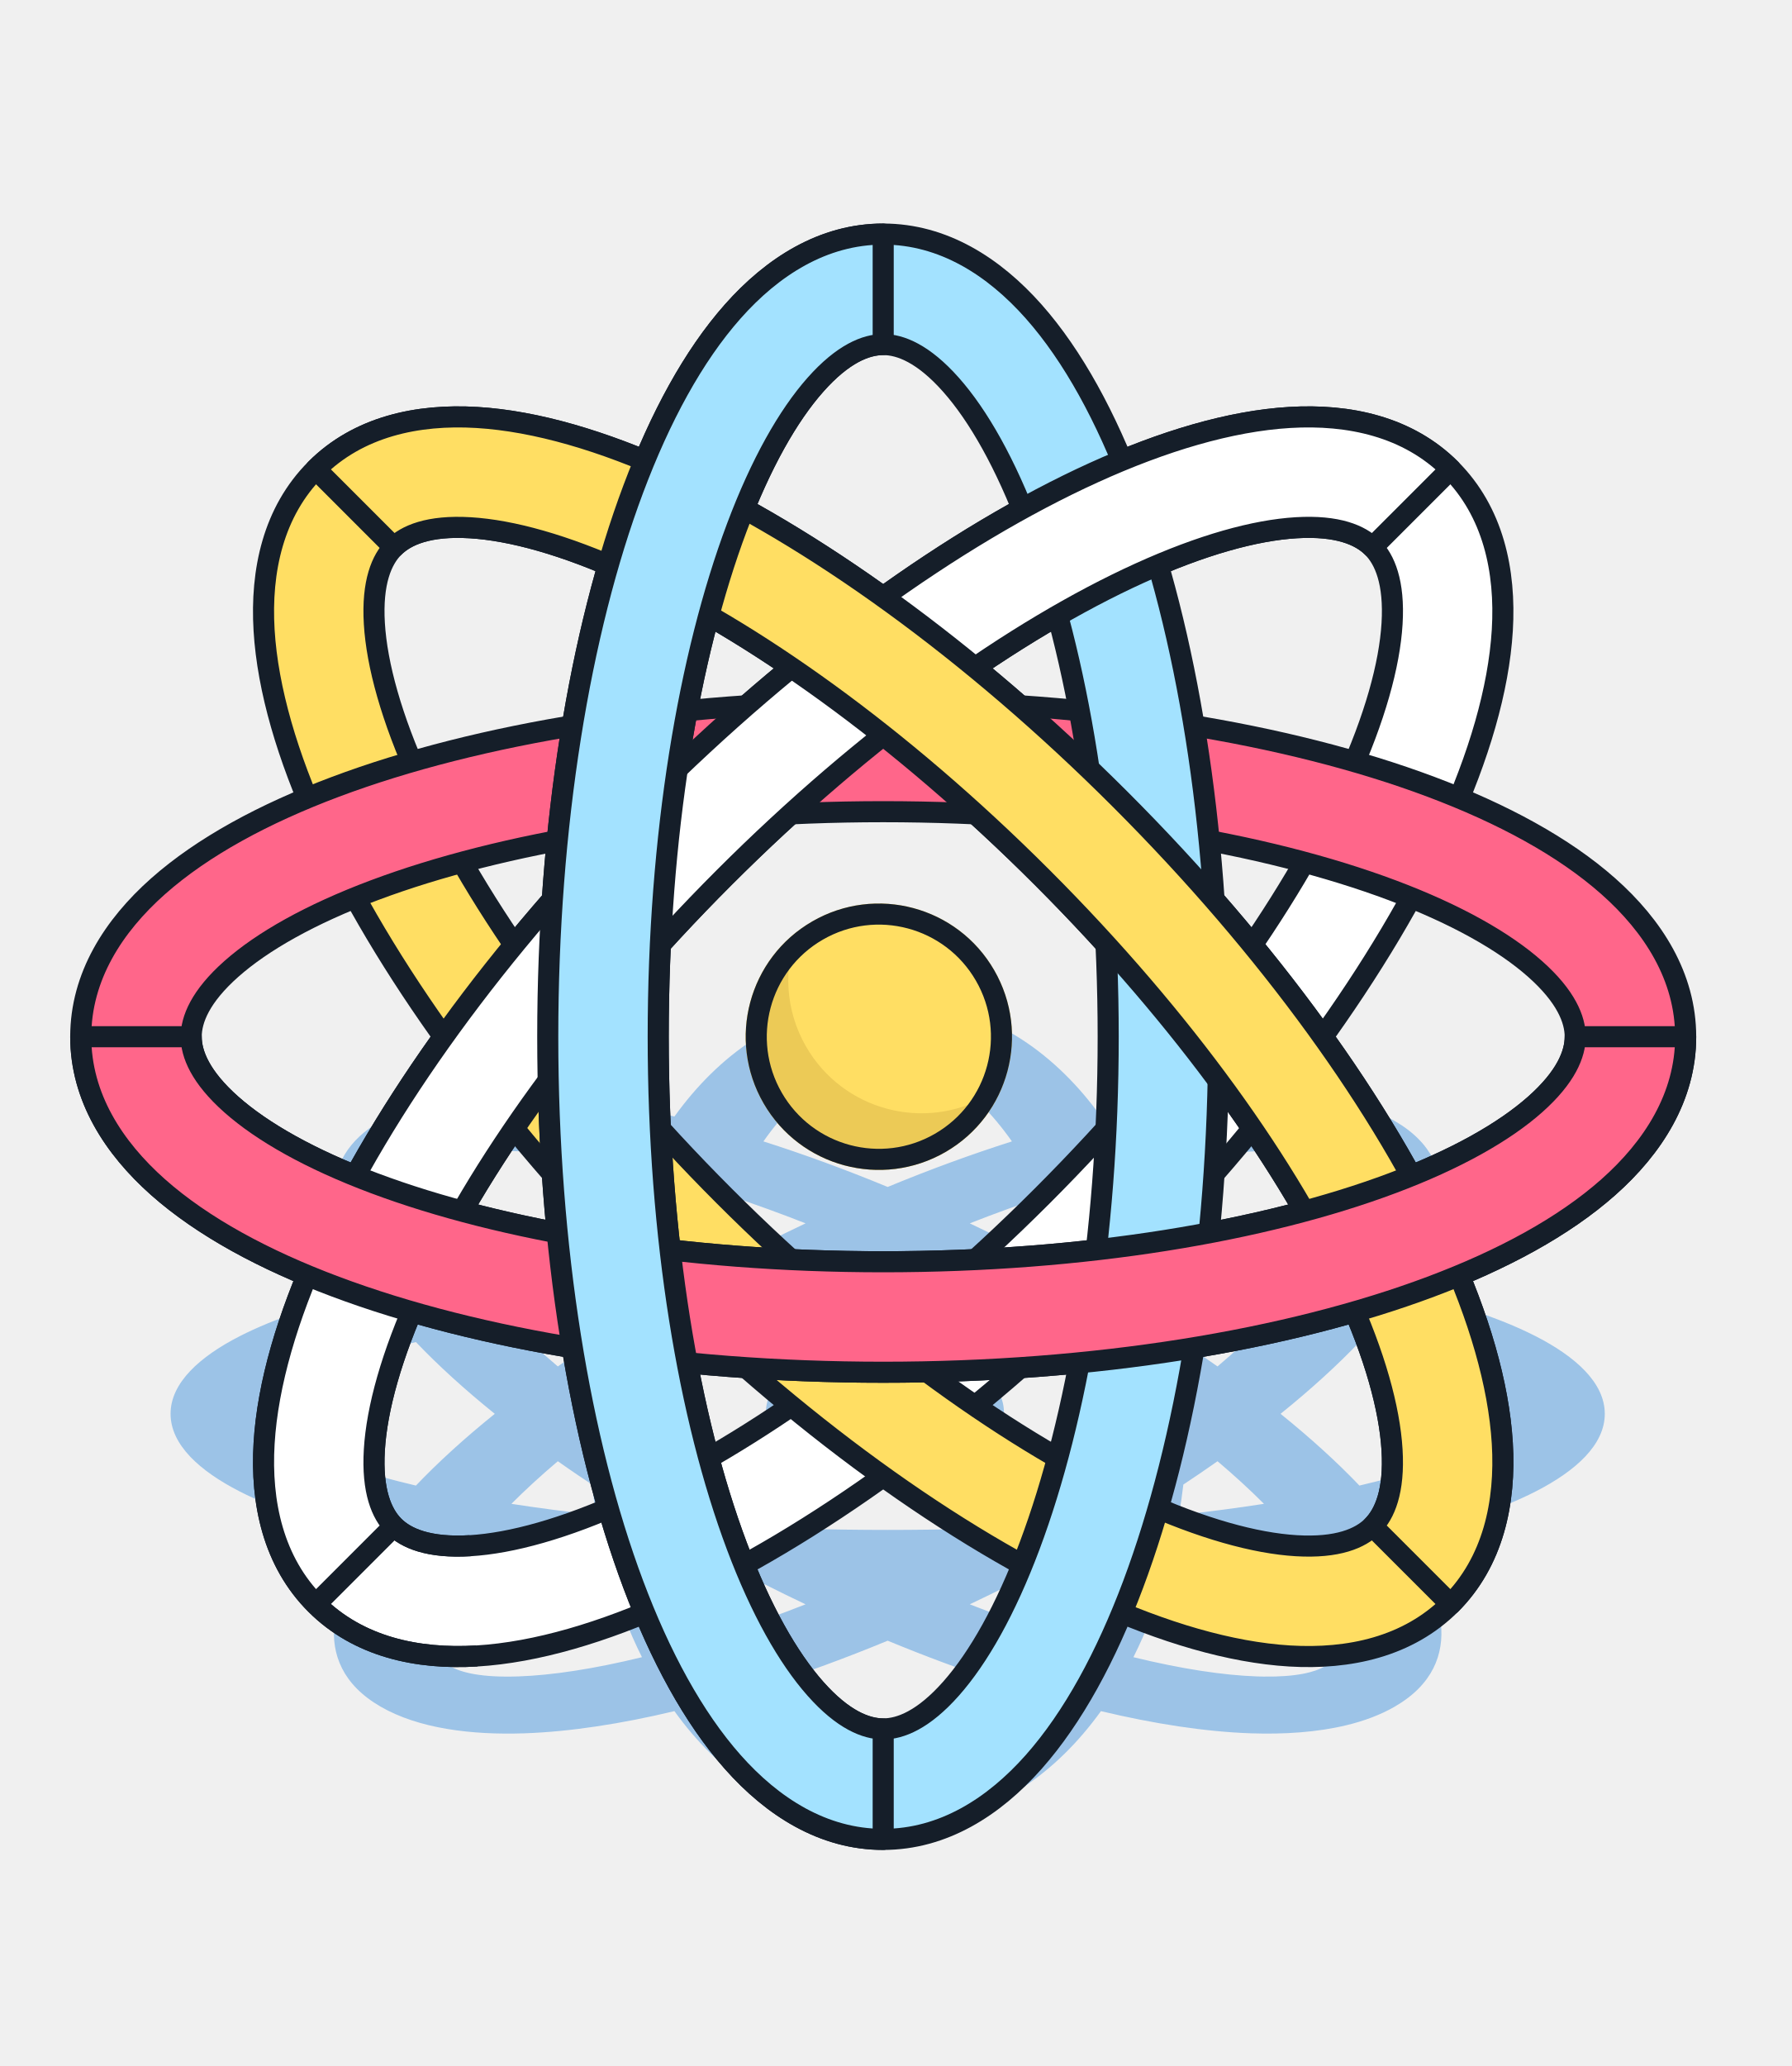
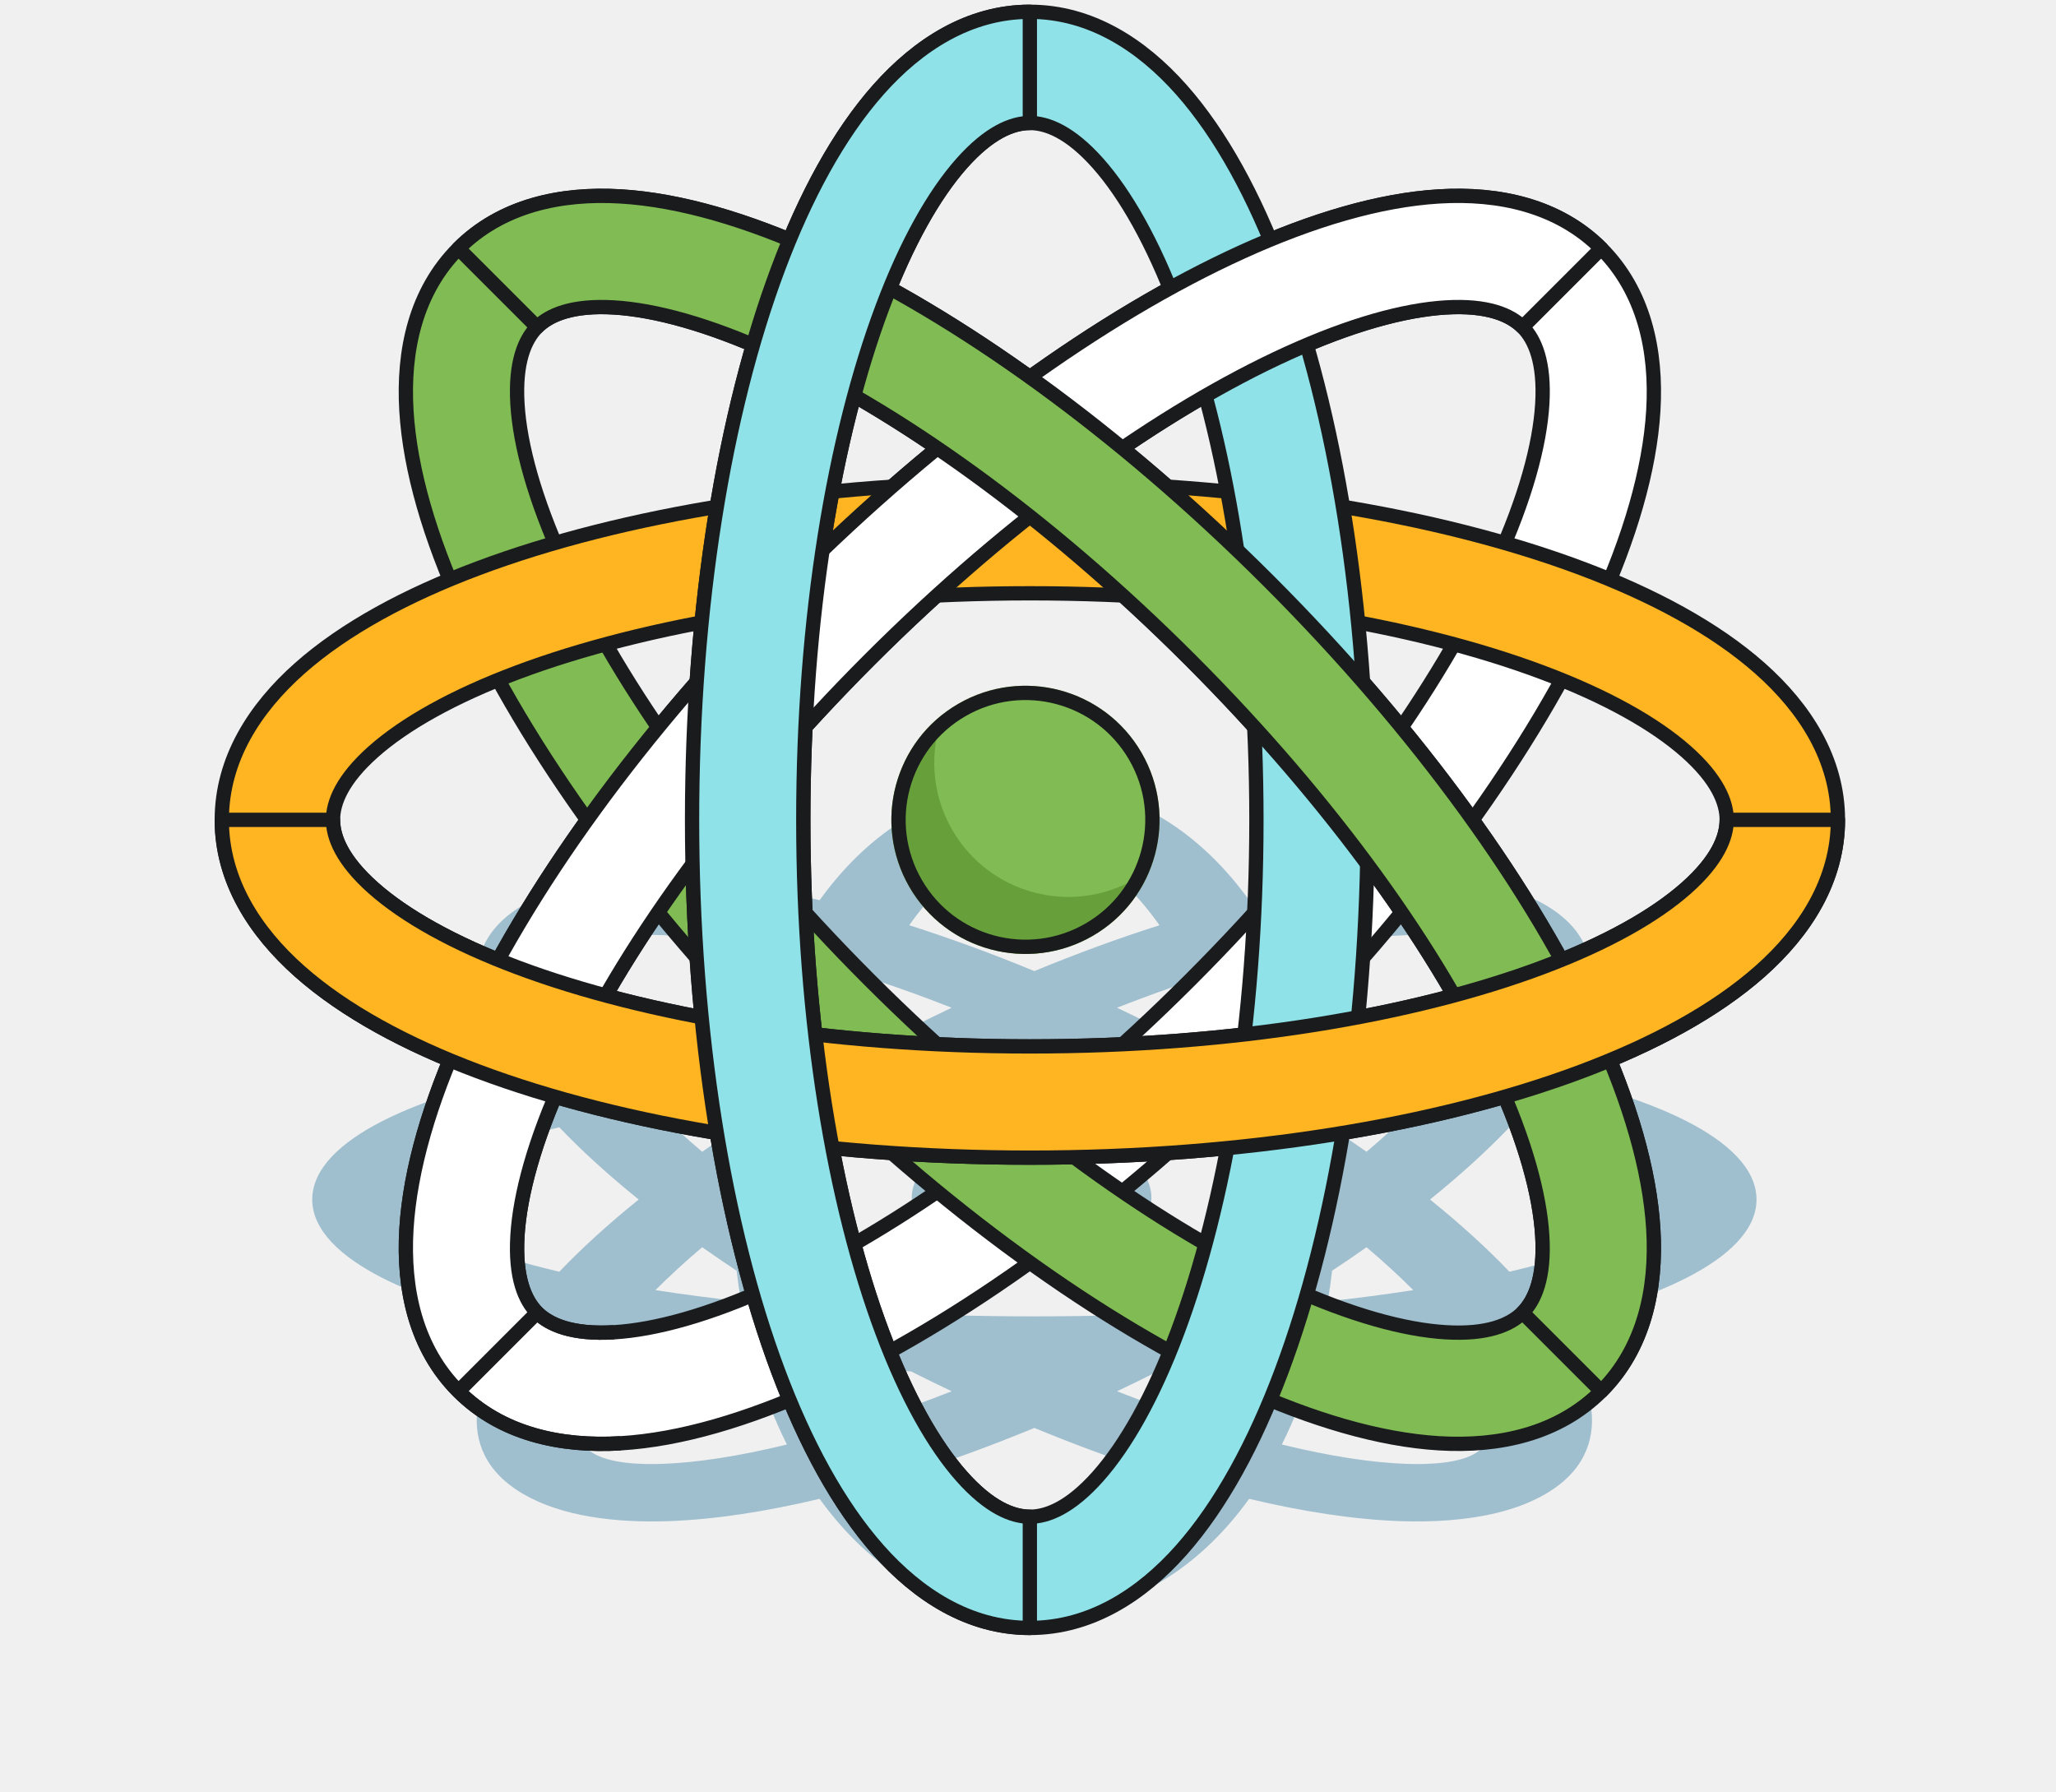
- <svg xmlns="http://www.w3.org/2000/svg" width="85" height="98" viewBox="0 0 85 98" fill="none">
-   <g clip-path="url(#clip0_73_8825)">
-     <g opacity="0.35">
-       <path fill-rule="evenodd" clip-rule="evenodd" d="M36.534 66.145C36.231 66.797 36.294 67.456 36.648 68.05C36.944 68.544 37.443 68.993 38.103 69.355C38.763 69.717 39.585 69.992 40.526 70.137C41.809 70.335 43.106 70.262 44.236 69.978C45.759 69.596 46.977 68.831 47.44 67.832C48.247 66.094 46.46 64.307 43.448 63.841C42.028 63.621 40.589 63.735 39.38 64.098C38.026 64.506 36.96 65.227 36.534 66.145Z" fill="#006FD6" />
-       <path fill-rule="evenodd" clip-rule="evenodd" d="M35.741 84.814C37.417 85.906 39.567 86.707 42.117 86.707C44.668 86.707 46.818 85.906 48.494 84.814C49.946 83.869 51.193 82.616 52.236 81.167C54.748 81.766 57.165 82.143 59.349 82.219C60.926 82.273 62.494 82.172 63.889 81.834C64.725 81.632 65.5 81.344 66.176 80.954C67.98 79.912 68.519 78.469 68.367 77.012C68.236 75.751 67.583 74.356 66.546 72.906C69.056 72.304 71.226 71.584 72.864 70.746C74.755 69.778 76.142 68.537 76.142 67.064C76.142 65.592 74.755 64.351 72.864 63.383C72.365 63.128 71.817 62.883 71.224 62.65C70.844 62.5 70.447 62.355 70.032 62.215C68.971 61.855 67.801 61.524 66.546 61.223C67.583 59.773 68.236 58.378 68.367 57.117C68.519 55.66 67.98 54.217 66.176 53.175C65.533 52.804 64.802 52.526 64.012 52.325C62.587 51.963 60.973 51.854 59.349 51.91C57.165 51.986 54.748 52.363 52.236 52.962C51.193 51.513 49.946 50.26 48.494 49.315C48.075 49.042 47.626 48.787 47.149 48.559C46.579 48.285 45.968 48.05 45.318 47.865C44.337 47.585 43.268 47.422 42.117 47.422C39.567 47.422 37.417 48.223 35.741 49.315C34.289 50.26 33.042 51.513 31.999 52.962C29.487 52.363 27.07 51.986 24.886 51.91C22.363 51.823 19.862 52.134 18.059 53.175C16.481 54.087 15.87 55.306 15.844 56.572C15.841 56.753 15.849 56.935 15.868 57.117C15.999 58.378 16.652 59.773 17.689 61.223C15.179 61.825 13.009 62.545 11.371 63.383C9.48 64.351 8.093 65.592 8.093 67.064C8.093 68.537 9.481 69.778 11.372 70.746C13.009 71.584 15.179 72.304 17.689 72.906C16.652 74.356 15.999 75.751 15.867 77.012C15.716 78.469 16.255 79.912 18.059 80.954C19.862 81.995 22.363 82.306 24.886 82.219C27.07 82.143 29.487 81.766 31.999 81.167C33.042 82.616 34.289 83.869 35.741 84.814ZM61.712 54.714C62.034 54.769 62.298 54.841 62.514 54.923C62.649 54.974 62.765 55.03 62.864 55.087C63.381 55.385 63.798 55.941 63.692 56.954C63.598 57.863 63.087 59.006 62.114 60.334C60.014 59.983 57.728 59.687 55.299 59.455C54.897 58.052 54.385 56.733 53.776 55.521C56.076 54.959 58.056 54.664 59.63 54.609C60.508 54.579 61.187 54.624 61.712 54.714ZM19.734 70.468C17.42 69.926 15.658 69.326 14.479 68.723C13.163 68.049 12.777 67.486 12.777 67.064C12.777 66.643 13.163 66.079 14.479 65.406C15.658 64.802 17.42 64.203 19.734 63.661C20.789 64.766 22.043 65.909 23.476 67.064C22.043 68.22 20.788 69.362 19.734 70.468ZM26.467 64.816C25.655 64.128 24.919 63.453 24.264 62.795C25.533 62.598 26.88 62.421 28.296 62.266C28.215 62.741 28.146 63.222 28.089 63.71C27.532 64.078 26.991 64.447 26.467 64.816ZM36.307 58.966C35.462 58.998 34.628 59.038 33.806 59.085C34.074 58.268 34.381 57.49 34.722 56.758C35.861 57.136 37.031 57.561 38.222 58.029C37.583 58.332 36.944 58.644 36.307 58.966ZM42.117 56.303C40.115 55.475 38.137 54.751 36.222 54.142C37.16 52.806 38.199 51.789 39.245 51.108C40.411 50.349 41.387 50.126 42.117 50.126C42.483 50.126 42.909 50.182 43.39 50.333C43.645 50.413 43.916 50.519 44.201 50.658C44.453 50.782 44.716 50.93 44.99 51.108C46.036 51.789 47.074 52.806 48.013 54.142C46.098 54.751 44.12 55.475 42.117 56.303ZM63.692 77.175C63.798 78.188 63.381 78.744 62.864 79.042C62.38 79.321 61.503 79.55 59.95 79.528C59.846 79.526 59.74 79.523 59.63 79.52C58.056 79.465 56.076 79.17 53.777 78.608C54.385 77.396 54.897 76.077 55.299 74.674C57.728 74.442 60.014 74.146 62.114 73.795C63.087 75.123 63.598 76.266 63.692 77.175ZM24.605 54.609C22.85 54.548 21.887 54.789 21.37 55.087C20.854 55.385 20.437 55.941 20.543 56.954C20.637 57.863 21.148 59.006 22.121 60.334C24.221 59.983 26.507 59.687 28.936 59.455C29.339 58.052 29.851 56.733 30.459 55.521C28.159 54.959 26.178 54.664 24.605 54.609ZM32.578 67.065C32.578 67.831 32.61 68.585 32.671 69.323C33.532 69.87 34.433 70.416 35.372 70.959C36.311 71.501 37.257 72.021 38.204 72.518C39.483 72.553 40.79 72.571 42.118 72.571C43.446 72.571 44.752 72.553 46.031 72.518C46.978 72.021 47.924 71.501 48.863 70.959C49.802 70.416 50.703 69.871 51.564 69.324C51.625 68.585 51.657 67.831 51.657 67.064C51.657 66.298 51.625 65.544 51.564 64.805C50.703 64.258 49.802 63.713 48.863 63.17C47.924 62.628 46.978 62.108 46.03 61.611C44.752 61.576 43.446 61.557 42.118 61.557C40.79 61.557 39.483 61.576 38.205 61.611C37.257 62.108 36.311 62.628 35.372 63.17C34.433 63.713 33.532 64.258 32.671 64.805C32.61 65.544 32.578 66.298 32.578 67.065ZM27.469 70.005C27.129 69.775 26.794 69.544 26.467 69.313C25.655 70.001 24.919 70.676 24.264 71.334C25.533 71.531 26.88 71.708 28.296 71.863C28.215 71.388 28.146 70.907 28.089 70.419C27.88 70.281 27.674 70.143 27.469 70.005ZM38.222 76.1C37.583 75.797 36.944 75.485 36.306 75.163C35.462 75.13 34.628 75.09 33.805 75.043C34.073 75.861 34.381 76.639 34.722 77.371C35.861 76.993 37.031 76.568 38.222 76.1ZM42.117 77.826C43.87 78.55 45.603 79.195 47.292 79.753C47.533 79.832 47.773 79.91 48.013 79.987C47.074 81.323 46.036 82.34 44.99 83.021C43.824 83.78 42.848 84.003 42.117 84.003C41.387 84.003 40.411 83.78 39.245 83.021C38.199 82.34 37.16 81.323 36.222 79.987C38.137 79.378 40.115 78.654 42.117 77.826ZM50.429 59.085C50.161 58.268 49.854 57.49 49.513 56.758C48.374 57.136 47.204 57.561 46.013 58.029C46.652 58.332 47.291 58.644 47.928 58.966C48.773 58.998 49.607 59.038 50.429 59.085ZM71.458 67.064C71.458 66.643 71.072 66.079 69.757 65.406C69.302 65.173 68.76 64.941 68.134 64.713C67.136 64.348 65.923 63.994 64.501 63.661C63.446 64.766 62.192 65.909 60.759 67.064C62.192 68.221 63.446 69.363 64.501 70.468C66.816 69.926 68.577 69.326 69.757 68.723C71.072 68.049 71.458 67.486 71.458 67.064ZM46.013 76.1C46.652 75.797 47.291 75.485 47.928 75.163C48.773 75.13 49.607 75.09 50.429 75.043C50.161 75.861 49.854 76.639 49.513 77.371C48.374 76.993 47.204 76.568 46.013 76.1ZM57.768 69.313C57.244 69.682 56.703 70.051 56.146 70.419C56.089 70.907 56.02 71.388 55.939 71.863C57.355 71.708 58.702 71.531 59.971 71.334C59.315 70.676 58.58 70.001 57.768 69.313ZM59.971 62.795C58.702 62.598 57.355 62.421 55.939 62.266C56.02 62.741 56.089 63.222 56.146 63.71C56.703 64.078 57.244 64.447 57.768 64.816C58.58 64.128 59.316 63.453 59.971 62.795ZM28.936 74.674C29.338 76.077 29.851 77.396 30.459 78.608C28.159 79.17 26.178 79.465 24.605 79.52C22.85 79.581 21.887 79.34 21.37 79.042C20.854 78.744 20.437 78.188 20.543 77.175C20.637 76.266 21.148 75.123 22.121 73.795C24.221 74.146 26.507 74.442 28.936 74.674Z" fill="#006FD6" />
-     </g>
-     <path fill-rule="evenodd" clip-rule="evenodd" d="M29.742 71.166C35.627 68.491 42.694 63.484 49.454 56.725C56.213 49.965 61.219 42.898 63.894 37.013C65.236 34.061 65.931 31.539 66.049 29.579C66.167 27.616 65.7 26.538 65.122 25.96C64.544 25.382 63.466 24.916 61.503 25.034C59.544 25.151 57.021 25.846 54.069 27.188C48.184 29.863 41.117 34.869 34.357 41.629C27.598 48.388 22.592 55.456 19.917 61.34C18.575 64.292 17.88 66.815 17.762 68.774C17.644 70.738 18.111 71.816 18.689 72.393C19.267 72.971 20.345 73.438 22.308 73.32C24.268 73.202 26.79 72.507 29.742 71.166ZM22.623 78.551C19.799 78.721 17.001 78.118 14.983 76.099C12.965 74.081 12.361 71.283 12.531 68.46C12.701 65.632 13.652 62.458 15.146 59.172C18.142 52.581 23.565 45.009 30.651 37.923C37.738 30.837 45.309 25.413 51.901 22.417C55.187 20.923 58.361 19.972 61.188 19.802C64.012 19.633 66.81 20.236 68.828 22.254C70.846 24.273 71.45 27.071 71.28 29.894C71.11 32.721 70.159 35.896 68.665 39.182C65.67 45.773 60.246 53.345 53.16 60.431C46.073 67.517 38.502 72.941 31.911 75.937C28.625 77.43 25.45 78.381 22.623 78.551Z" fill="white" stroke="#151E29" stroke-linejoin="round" />
-     <path fill-rule="evenodd" clip-rule="evenodd" d="M19.916 37.013C22.591 42.898 27.598 49.965 34.357 56.725C41.116 63.484 48.184 68.49 54.069 71.165C57.02 72.507 59.543 73.202 61.502 73.32C63.466 73.438 64.544 72.971 65.122 72.393C65.7 71.815 66.166 70.737 66.048 68.774C65.93 66.814 65.236 64.292 63.894 61.34C61.219 55.455 56.213 48.388 49.453 41.628C42.694 34.869 35.626 29.863 29.741 27.188C26.79 25.846 24.267 25.151 22.308 25.034C20.344 24.915 19.266 25.382 18.688 25.96C18.111 26.538 17.644 27.616 17.762 29.579C17.88 31.539 18.574 34.061 19.916 37.013ZM12.53 29.894C12.361 27.07 12.964 24.272 14.982 22.254C17.001 20.236 19.799 19.632 22.622 19.802C25.449 19.972 28.624 20.923 31.91 22.416C38.501 25.413 46.073 30.836 53.159 37.922C60.245 45.009 65.669 52.58 68.665 59.172C70.159 62.458 71.11 65.632 71.28 68.46C71.449 71.283 70.846 74.081 68.828 76.099C66.809 78.117 64.011 78.721 61.188 78.551C58.361 78.381 55.186 77.43 51.9 75.936C45.309 72.941 37.737 67.517 30.651 60.431C23.565 53.344 18.141 45.773 15.145 39.182C13.651 35.895 12.7 32.721 12.53 29.894Z" fill="#FFDE63" stroke="#151E29" stroke-linejoin="round" />
-     <circle cx="41.699" cy="49.176" r="6.317" transform="rotate(60 41.6987 49.1765)" fill="#FFDE63" />
-     <path opacity="0.5" fill-rule="evenodd" clip-rule="evenodd" d="M38.248 49.649C39.992 52.67 43.856 53.706 46.877 51.961C47.123 51.819 47.356 51.663 47.576 51.494C47.071 52.777 46.144 53.904 44.857 54.648C41.836 56.392 37.972 55.357 36.228 52.335C34.625 49.56 35.368 46.074 37.842 44.172C37.161 45.902 37.246 47.914 38.248 49.649Z" fill="#D9B54A" />
-     <circle cx="41.699" cy="49.176" r="5.817" transform="rotate(60 41.6987 49.1765)" stroke="#151E29" />
-     <path fill-rule="evenodd" clip-rule="evenodd" d="M66.055 42.229C60.002 39.96 51.465 38.502 41.905 38.502C32.346 38.502 23.809 39.96 17.756 42.229C14.72 43.368 12.445 44.66 10.976 45.962C9.504 47.267 9.072 48.36 9.072 49.177C9.072 49.994 9.504 51.086 10.976 52.391C12.445 53.693 14.72 54.986 17.756 56.124C23.809 58.394 32.346 59.852 41.905 59.852C51.465 59.852 60.002 58.394 66.055 56.124C69.091 54.986 71.366 53.693 72.835 52.391C74.306 51.086 74.739 49.994 74.739 49.177C74.739 48.36 74.306 47.267 72.835 45.962C71.366 44.66 69.091 43.368 66.055 42.229ZM76.311 42.041C78.428 43.917 79.98 46.323 79.98 49.177C79.98 52.031 78.428 54.436 76.311 56.313C74.192 58.192 71.275 59.764 67.895 61.032C61.116 63.574 51.927 65.092 41.905 65.092C31.884 65.092 22.695 63.574 15.916 61.032C12.536 59.764 9.619 58.192 7.499 56.313C5.383 54.436 3.831 52.031 3.831 49.177C3.831 46.323 5.383 43.917 7.499 42.041C9.619 40.162 12.536 38.59 15.916 37.322C22.695 34.78 31.884 33.261 41.905 33.261C51.927 33.261 61.116 34.78 67.895 37.322C71.275 38.59 74.192 40.162 76.311 42.041Z" fill="#FF668A" stroke="#151E29" stroke-linejoin="round" />
-     <path fill-rule="evenodd" clip-rule="evenodd" d="M48.852 73.326C51.122 67.274 52.58 58.736 52.58 49.177C52.58 39.618 51.122 31.08 48.852 25.028C47.714 21.992 46.422 19.717 45.119 18.248C43.814 16.776 42.722 16.344 41.905 16.344C41.088 16.344 39.996 16.776 38.691 18.248C37.388 19.717 36.096 21.992 34.958 25.028C32.688 31.08 31.23 39.618 31.23 49.177C31.23 58.736 32.688 67.274 34.958 73.326C36.096 76.362 37.388 78.637 38.691 80.106C39.996 81.578 41.088 82.01 41.905 82.01C42.722 82.01 43.814 81.578 45.119 80.106C46.422 78.637 47.714 76.362 48.852 73.326ZM49.041 83.583C47.164 85.699 44.759 87.251 41.905 87.251C39.051 87.251 36.645 85.699 34.769 83.583C32.89 81.464 31.318 78.547 30.05 75.167C27.508 68.388 25.989 59.198 25.989 49.177C25.989 39.156 27.508 29.966 30.05 23.187C31.318 19.808 32.89 16.89 34.769 14.771C36.645 12.655 39.051 11.103 41.905 11.103C44.759 11.103 47.164 12.655 49.041 14.771C50.92 16.89 52.492 19.808 53.76 23.187C56.302 29.966 57.821 39.156 57.821 49.177C57.821 59.198 56.302 68.388 53.76 75.167C52.492 78.547 50.92 81.464 49.041 83.583Z" fill="#A3E2FF" stroke="#151E29" stroke-linejoin="round" />
-     <path d="M65.122 25.96C64.544 25.382 63.466 24.915 61.503 25.033C59.543 25.151 57.021 25.846 54.069 27.188C48.184 29.863 41.117 34.869 34.357 41.628C27.598 48.388 22.591 55.455 19.916 61.34C18.575 64.292 17.88 66.814 17.762 68.774C17.644 70.737 18.111 71.815 18.689 72.393L14.983 76.099C12.964 74.081 12.361 71.282 12.531 68.459C12.701 65.632 13.652 62.458 15.145 59.171C18.141 52.58 23.565 45.009 30.651 37.922C37.737 30.836 45.309 25.412 51.9 22.416C55.186 20.923 58.361 19.972 61.188 19.802C64.011 19.632 66.809 20.236 68.828 22.254L65.122 25.96Z" fill="white" />
-     <path d="M18.689 72.393C18.111 71.815 17.644 70.737 17.762 68.774C17.88 66.814 18.575 64.292 19.916 61.34C22.591 55.455 27.598 48.388 34.357 41.628C41.117 34.869 48.184 29.863 54.069 27.188C57.021 25.846 59.543 25.151 61.503 25.033C63.466 24.915 64.544 25.382 65.122 25.96L68.828 22.254C66.809 20.236 64.011 19.632 61.188 19.802C58.361 19.972 55.186 20.923 51.9 22.416C45.309 25.412 37.737 30.836 30.651 37.922C23.565 45.009 18.141 52.58 15.145 59.171C13.652 62.458 12.701 65.632 12.531 68.459C12.361 71.282 12.964 74.081 14.983 76.099M18.689 72.393C19.267 72.971 20.344 73.438 22.308 73.32M18.689 72.393L14.983 76.099M14.983 76.099C17.001 78.117 19.799 78.721 22.622 78.551" stroke="#151E29" stroke-linejoin="round" />
-     <path d="M65.122 72.394C65.7 71.816 66.166 70.738 66.048 68.774C65.93 66.815 65.236 64.292 63.894 61.34C61.219 55.456 56.213 48.388 49.453 41.629C42.694 34.869 35.626 29.863 29.741 27.188C26.79 25.846 24.267 25.152 22.308 25.034C20.344 24.916 19.266 25.383 18.689 25.96L14.983 22.254C17.001 20.236 19.799 19.633 22.622 19.802C25.45 19.972 28.624 20.923 31.91 22.417C38.501 25.413 46.073 30.837 53.159 37.923C60.245 45.009 65.669 52.581 68.665 59.172C70.159 62.458 71.11 65.633 71.28 68.46C71.449 71.283 70.846 74.081 68.828 76.099L65.122 72.394Z" fill="#FFDE63" stroke="#151E29" stroke-linejoin="round" />
-     <path d="M9.072 49.177C9.072 49.994 9.504 51.086 10.976 52.391C12.445 53.693 14.72 54.986 17.756 56.124C23.809 58.394 32.346 59.851 41.905 59.851C51.465 59.851 60.002 58.394 66.055 56.124C69.091 54.986 71.366 53.693 72.835 52.391C74.306 51.086 74.739 49.994 74.739 49.177L79.98 49.177C79.98 52.031 78.428 54.436 76.311 56.313C74.192 58.192 71.275 59.764 67.895 61.031C61.116 63.574 51.927 65.092 41.905 65.092C31.884 65.092 22.695 63.574 15.916 61.031C12.536 59.764 9.619 58.192 7.499 56.313C5.383 54.436 3.831 52.031 3.831 49.177L9.072 49.177Z" fill="#FF668A" stroke="#151E29" stroke-linejoin="round" />
-     <path d="M41.905 16.344C41.088 16.344 39.996 16.776 38.691 18.248C37.389 19.717 36.096 21.992 34.958 25.028C32.688 31.08 31.23 39.618 31.23 49.177C31.23 58.736 32.688 67.274 34.958 73.326C36.096 76.362 37.389 78.637 38.691 80.106C39.996 81.578 41.088 82.01 41.905 82.01L41.905 87.251C39.051 87.251 36.645 85.699 34.769 83.583C32.89 81.464 31.318 78.547 30.05 75.167C27.508 68.388 25.989 59.198 25.989 49.177C25.989 39.156 27.508 29.966 30.05 23.187C31.318 19.808 32.89 16.89 34.769 14.771C36.645 12.655 39.051 11.103 41.905 11.103L41.905 16.344Z" fill="#A3E2FF" stroke="#151E29" stroke-linejoin="round" />
+ <svg xmlns="http://www.w3.org/2000/svg" width="140" height="122" viewBox="0 0 140 122" fill="none">
+   <g opacity="0.35">
+     <path fill-rule="evenodd" clip-rule="evenodd" d="M62.364 80.351C61.927 81.293 62.017 82.245 62.53 83.103C62.957 83.817 63.678 84.466 64.632 84.989C65.586 85.512 66.773 85.909 68.134 86.119C69.987 86.406 71.863 86.3 73.495 85.89C75.697 85.337 77.456 84.231 78.126 82.789C79.292 80.276 76.709 77.693 72.357 77.02C70.304 76.703 68.224 76.867 66.477 77.392C64.52 77.981 62.981 79.023 62.364 80.351Z" fill="#0A6190" />
+     <path fill-rule="evenodd" clip-rule="evenodd" d="M61.218 107.331C63.641 108.909 66.748 110.066 70.434 110.066C74.12 110.066 77.226 108.909 79.65 107.331C81.748 105.965 83.55 104.154 85.057 102.06C88.688 102.925 92.18 103.47 95.337 103.58C97.616 103.659 99.882 103.513 101.898 103.024C103.107 102.732 104.226 102.316 105.203 101.751C107.81 100.247 108.589 98.16 108.37 96.055C108.18 94.233 107.237 92.217 105.738 90.121C109.365 89.251 112.502 88.21 114.869 86.999C117.602 85.6 119.606 83.807 119.606 81.679C119.606 79.551 117.602 77.757 114.869 76.358C114.148 75.989 113.355 75.636 112.499 75.299C111.95 75.083 111.375 74.873 110.776 74.67C109.243 74.149 107.552 73.671 105.738 73.236C107.237 71.14 108.18 69.124 108.37 67.302C108.589 65.197 107.81 63.111 105.203 61.606C104.274 61.07 103.217 60.667 102.076 60.377C100.016 59.854 97.683 59.697 95.337 59.778C92.18 59.887 88.688 60.432 85.057 61.297C83.55 59.204 81.748 57.393 79.65 56.027C79.044 55.632 78.395 55.264 77.706 54.934C76.881 54.539 75.998 54.198 75.059 53.931C73.642 53.527 72.097 53.292 70.433 53.292C66.748 53.292 63.641 54.449 61.218 56.027C59.12 57.393 57.318 59.204 55.81 61.298C52.179 60.432 48.687 59.888 45.53 59.778C41.884 59.651 38.27 60.101 35.664 61.606C33.383 62.923 32.501 64.685 32.463 66.515C32.458 66.776 32.47 67.039 32.497 67.302C32.687 69.124 33.63 71.14 35.129 73.236C31.502 74.107 28.365 75.147 25.999 76.358C23.266 77.757 21.262 79.55 21.262 81.678C21.262 83.806 23.266 85.6 25.999 86.999C28.366 88.21 31.502 89.25 35.129 90.121C33.63 92.217 32.687 94.233 32.497 96.055C32.278 98.16 33.057 100.247 35.663 101.751C38.27 103.256 41.884 103.706 45.53 103.58C48.687 103.47 52.179 102.925 55.81 102.06C57.318 104.154 59.12 105.965 61.218 107.331ZM98.751 63.829C99.217 63.909 99.599 64.013 99.91 64.132C100.106 64.206 100.273 64.286 100.417 64.369C101.163 64.8 101.766 65.604 101.614 67.067C101.477 68.38 100.739 70.032 99.333 71.951C96.298 71.444 92.995 71.017 89.484 70.681C88.902 68.654 88.162 66.747 87.284 64.995C90.607 64.184 93.469 63.757 95.743 63.678C97.011 63.634 97.993 63.699 98.751 63.829ZM38.084 86.597C34.74 85.814 32.194 84.948 30.49 84.075C28.589 83.102 28.031 82.288 28.031 81.679C28.031 81.069 28.589 80.255 30.49 79.282C32.194 78.41 34.74 77.543 38.084 76.76C39.609 78.358 41.421 80.008 43.492 81.679C41.421 83.349 39.609 85 38.084 86.597ZM47.815 78.428C46.642 77.435 45.579 76.459 44.632 75.509C46.465 75.224 48.413 74.967 50.459 74.744C50.342 75.43 50.242 76.126 50.159 76.83C49.355 77.362 48.573 77.895 47.815 78.428ZM62.036 69.974C60.815 70.022 59.61 70.079 58.421 70.147C58.809 68.966 59.252 67.842 59.746 66.783C61.392 67.33 63.083 67.944 64.803 68.621C63.88 69.058 62.957 69.51 62.036 69.974ZM70.433 66.125C67.54 64.93 64.681 63.884 61.914 63.004C63.27 61.073 64.771 59.603 66.283 58.619C67.968 57.522 69.378 57.199 70.434 57.199C70.961 57.199 71.578 57.28 72.273 57.498C72.642 57.613 73.033 57.767 73.444 57.968C73.809 58.146 74.189 58.361 74.585 58.619C76.096 59.603 77.597 61.073 78.953 63.004C76.186 63.884 73.327 64.93 70.433 66.125ZM101.614 96.29C101.766 97.754 101.164 98.558 100.417 98.988C99.718 99.392 98.451 99.723 96.205 99.691C96.056 99.688 95.902 99.685 95.743 99.679C93.469 99.6 90.607 99.174 87.284 98.362C88.162 96.61 88.902 94.703 89.484 92.677C92.995 92.341 96.298 91.913 99.332 91.406C100.739 93.325 101.477 94.977 101.614 96.29ZM45.124 63.678C42.588 63.59 41.196 63.938 40.45 64.369C39.704 64.8 39.101 65.604 39.253 67.067C39.39 68.38 40.129 70.032 41.535 71.951C44.569 71.444 47.873 71.017 51.383 70.681C51.965 68.654 52.705 66.747 53.584 64.995C50.26 64.184 47.398 63.757 45.124 63.678ZM56.648 81.679C56.648 82.787 56.693 83.876 56.781 84.944C58.026 85.734 59.328 86.523 60.685 87.306C62.042 88.09 63.409 88.842 64.778 89.56C66.627 89.611 68.515 89.637 70.434 89.637C72.353 89.637 74.241 89.611 76.089 89.561C77.458 88.842 78.825 88.09 80.182 87.306C81.539 86.523 82.841 85.734 84.086 84.944C84.174 83.876 84.22 82.787 84.22 81.679C84.22 80.571 84.174 79.481 84.086 78.414C82.841 77.624 81.539 76.835 80.182 76.051C78.825 75.267 77.458 74.516 76.089 73.797C74.24 73.746 72.353 73.72 70.434 73.72C68.515 73.72 66.627 73.746 64.778 73.797C63.409 74.516 62.042 75.268 60.685 76.051C59.328 76.835 58.026 77.624 56.781 78.414C56.693 79.481 56.648 80.571 56.648 81.679ZM49.264 85.928C48.772 85.595 48.289 85.262 47.815 84.929C46.642 85.922 45.579 86.899 44.632 87.849C46.465 88.134 48.413 88.39 50.459 88.614C50.342 87.927 50.242 87.231 50.159 86.527C49.858 86.328 49.559 86.128 49.264 85.928ZM64.804 94.736C63.88 94.299 62.957 93.848 62.035 93.383C60.815 93.335 59.61 93.278 58.421 93.21C58.808 94.391 59.252 95.516 59.746 96.574C61.392 96.027 63.083 95.414 64.804 94.736ZM70.434 97.232C72.966 98.278 75.471 99.21 77.912 100.016C78.26 100.131 78.608 100.244 78.954 100.354C77.597 102.285 76.096 103.754 74.585 104.739C72.899 105.836 71.489 106.158 70.433 106.158C69.378 106.158 67.968 105.836 66.283 104.739C64.771 103.755 63.27 102.285 61.914 100.354C64.681 99.474 67.54 98.427 70.434 97.232ZM82.446 70.147C82.059 68.966 81.615 67.842 81.121 66.783C79.475 67.33 77.784 67.944 76.064 68.621C76.987 69.058 77.91 69.51 78.831 69.974C80.052 70.022 81.257 70.079 82.446 70.147ZM112.838 81.678C112.838 81.069 112.279 80.255 110.378 79.282C109.72 78.945 108.938 78.61 108.033 78.279C106.591 77.753 104.838 77.241 102.783 76.76C101.258 78.358 99.446 80.008 97.375 81.679C99.446 83.349 101.258 85 102.783 86.597C106.128 85.815 108.674 84.948 110.378 84.075C112.279 83.102 112.838 82.288 112.838 81.678ZM76.064 94.736C76.987 94.299 77.91 93.848 78.832 93.383C80.052 93.335 81.257 93.278 82.446 93.21C82.059 94.391 81.615 95.516 81.121 96.574C79.475 96.027 77.784 95.414 76.064 94.736ZM93.052 84.929C92.294 85.462 91.513 85.995 90.708 86.527C90.626 87.231 90.526 87.927 90.408 88.614C92.455 88.39 94.402 88.134 96.236 87.849C95.288 86.899 94.225 85.922 93.052 84.929ZM96.236 75.509C94.402 75.224 92.455 74.967 90.408 74.744C90.526 75.43 90.626 76.126 90.708 76.831C91.513 77.362 92.294 77.895 93.052 78.429C94.225 77.435 95.288 76.459 96.236 75.509ZM51.383 92.676C51.965 94.703 52.705 96.61 53.584 98.362C50.26 99.174 47.398 99.6 45.124 99.679C42.588 99.767 41.196 99.419 40.45 98.988C39.703 98.558 39.101 97.754 39.253 96.29C39.39 94.977 40.129 93.325 41.535 91.406C44.569 91.913 47.873 92.34 51.383 92.676Z" fill="#0A6190" />
  </g>
-   <defs>
-     <clipPath id="clip0_73_8825">
-       <rect width="85" height="98" fill="white" />
-     </clipPath>
-   </defs>
+   <path fill-rule="evenodd" clip-rule="evenodd" d="M52.548 87.606C61.053 83.74 71.267 76.504 81.036 66.736C90.805 56.967 98.04 46.753 101.906 38.248C103.845 33.982 104.849 30.337 105.019 27.505C105.19 24.667 104.515 23.109 103.68 22.274C102.845 21.439 101.287 20.765 98.45 20.935C95.618 21.105 91.972 22.109 87.706 24.049C79.201 27.914 68.987 35.15 59.218 44.918C49.45 54.687 42.215 64.901 38.349 73.406C36.41 77.672 35.406 81.318 35.235 84.149C35.065 86.987 35.739 88.545 36.574 89.38C37.409 90.215 38.967 90.889 41.805 90.719C44.637 90.549 48.282 89.545 52.548 87.606ZM42.259 98.279C38.179 98.525 34.135 97.653 31.218 94.736C28.302 91.819 27.43 87.775 27.675 83.695C27.92 79.609 29.295 75.021 31.453 70.272C35.783 60.746 43.622 49.804 53.863 39.563C64.104 29.322 75.046 21.483 84.572 17.153C89.321 14.995 93.909 13.62 97.995 13.375C102.075 13.129 106.119 14.002 109.036 16.918C111.953 19.835 112.825 23.879 112.58 27.959C112.334 32.045 110.96 36.633 108.801 41.382C104.471 50.908 96.633 61.85 86.392 72.091C76.151 82.332 65.208 90.171 55.682 94.501C50.933 96.66 46.345 98.034 42.259 98.279Z" fill="white" stroke="#1A1B1D" stroke-width="0.973" stroke-linejoin="round" />
+   <path fill-rule="evenodd" clip-rule="evenodd" d="M38.348 38.248C42.214 46.753 49.449 56.967 59.218 66.736C68.987 76.504 79.201 83.74 87.706 87.606C91.972 89.545 95.617 90.549 98.449 90.719C101.287 90.889 102.845 90.215 103.68 89.38C104.515 88.545 105.189 86.987 105.019 84.149C104.848 81.317 103.844 77.672 101.905 73.406C98.04 64.901 90.804 54.687 81.035 44.918C71.267 35.149 61.053 27.914 52.548 24.048C48.282 22.109 44.636 21.105 41.804 20.935C38.967 20.765 37.409 21.439 36.574 22.274C35.739 23.109 35.064 24.667 35.235 27.505C35.405 30.336 36.409 33.982 38.348 38.248ZM27.674 27.959C27.429 23.879 28.301 19.835 31.218 16.918C34.135 14.001 38.179 13.129 42.259 13.374C46.345 13.62 50.933 14.994 55.682 17.153C65.207 21.483 76.15 29.322 86.391 39.562C96.632 49.803 104.471 60.746 108.801 70.272C110.959 75.021 112.334 79.609 112.579 83.695C112.824 87.775 111.952 91.819 109.036 94.736C106.119 97.652 102.075 98.525 97.995 98.279C93.909 98.034 89.321 96.659 84.572 94.501C75.046 90.171 64.103 82.332 53.862 72.091C43.621 61.85 35.783 50.908 31.453 41.382C29.294 36.633 27.92 32.045 27.674 27.959Z" fill="#80BB53" stroke="#1A1B1D" stroke-width="0.973" stroke-linejoin="round" />
+   <circle cx="69.828" cy="55.827" r="9.13" transform="rotate(60 69.8281 55.8269)" fill="#80BB53" />
+   <path opacity="0.5" fill-rule="evenodd" clip-rule="evenodd" d="M64.841 56.509C67.362 60.876 72.945 62.372 77.312 59.851C77.668 59.646 78.005 59.42 78.322 59.176C77.592 61.031 76.253 62.66 74.393 63.734C70.026 66.255 64.442 64.759 61.921 60.392C59.605 56.381 60.679 51.343 64.254 48.595C63.27 51.094 63.393 54.002 64.841 56.509Z" fill="#4D8622" />
+   <circle cx="69.828" cy="55.827" r="8.643" transform="rotate(60 69.8281 55.8269)" stroke="#1A1B1D" stroke-width="0.973" />
+   <path fill-rule="evenodd" clip-rule="evenodd" d="M105.028 45.786C96.281 42.506 83.942 40.4 70.127 40.4C56.312 40.4 43.973 42.506 35.226 45.786C30.838 47.432 27.551 49.3 25.428 51.182C23.301 53.068 22.676 54.646 22.676 55.827C22.676 57.008 23.301 58.587 25.428 60.472C27.551 62.354 30.838 64.222 35.226 65.868C43.973 69.148 56.312 71.254 70.127 71.254C83.942 71.254 96.281 69.148 105.028 65.868C109.416 64.222 112.704 62.354 114.826 60.472C116.953 58.587 117.578 57.008 117.578 55.827C117.578 54.646 116.953 53.068 114.826 51.182C112.704 49.3 109.416 47.432 105.028 45.786ZM119.851 45.514C122.91 48.226 125.152 51.702 125.152 55.827C125.152 59.952 122.91 63.428 119.851 66.14C116.788 68.855 112.572 71.128 107.688 72.96C97.891 76.634 84.61 78.829 70.127 78.829C55.644 78.829 42.364 76.634 32.566 72.96C27.682 71.128 23.466 68.855 20.403 66.14C17.345 63.428 15.102 59.952 15.102 55.827C15.102 51.702 17.345 48.226 20.403 45.514C23.466 42.799 27.682 40.526 32.566 38.695C42.364 35.021 55.644 32.826 70.127 32.826C84.61 32.826 97.891 35.021 107.688 38.695C112.572 40.526 116.788 42.799 119.851 45.514Z" fill="#FFB422" stroke="#1A1B1D" stroke-width="0.973" stroke-linejoin="round" />
+   <path fill-rule="evenodd" clip-rule="evenodd" d="M80.167 90.729C83.447 81.981 85.554 69.643 85.554 55.828C85.554 42.012 83.447 29.674 80.167 20.926C78.522 16.539 76.654 13.251 74.772 11.128C72.886 9.001 71.308 8.376 70.126 8.376C68.946 8.376 67.367 9.001 65.481 11.128C63.599 13.251 61.731 16.539 60.086 20.926C56.806 29.674 54.699 42.012 54.699 55.828C54.699 69.643 56.806 81.981 60.086 90.729C61.731 95.116 63.599 98.404 65.481 100.527C67.367 102.654 68.945 103.279 70.126 103.279C71.308 103.279 72.886 102.654 74.772 100.527C76.654 98.404 78.522 95.116 80.167 90.729ZM80.439 105.552C77.728 108.61 74.251 110.853 70.126 110.853C66.002 110.853 62.525 108.61 59.814 105.552C57.098 102.489 54.826 98.273 52.994 93.388C49.32 83.591 47.125 70.31 47.125 55.828C47.125 41.345 49.32 28.064 52.994 18.267C54.826 13.382 57.098 9.166 59.814 6.104C62.525 3.045 66.002 0.802 70.126 0.802C74.251 0.802 77.728 3.045 80.439 6.104C83.155 9.166 85.427 13.382 87.259 18.267C90.933 28.064 93.128 41.345 93.128 55.828C93.128 70.31 90.933 83.591 87.259 93.388C85.427 98.273 83.155 102.489 80.439 105.552Z" fill="#8FE3E8" stroke="#1A1B1D" stroke-width="0.973" stroke-linejoin="round" />
+   <path d="M103.68 22.274C102.845 21.439 101.287 20.764 98.449 20.935C95.617 21.105 91.972 22.109 87.706 24.048C79.201 27.914 68.987 35.149 59.218 44.918C49.449 54.687 42.214 64.901 38.348 73.406C36.409 77.672 35.405 81.317 35.235 84.149C35.064 86.987 35.739 88.545 36.574 89.38L31.218 94.736C28.301 91.819 27.429 87.775 27.674 83.695C27.92 79.609 29.294 75.021 31.453 70.272C35.783 60.746 43.621 49.803 53.862 39.562C64.103 29.321 75.046 21.483 84.572 17.153C89.321 14.994 93.909 13.62 97.995 13.374C102.075 13.129 106.119 14.001 109.035 16.918L103.68 22.274Z" fill="white" />
+   <path d="M36.574 89.38C35.739 88.545 35.064 86.987 35.235 84.149C35.405 81.317 36.409 77.672 38.348 73.406C42.214 64.901 49.449 54.687 59.218 44.918C68.987 35.149 79.201 27.914 87.706 24.048C91.972 22.109 95.617 21.105 98.449 20.935C101.287 20.764 102.845 21.439 103.68 22.274L109.035 16.918C106.119 14.001 102.075 13.129 97.995 13.374C93.909 13.62 89.321 14.994 84.572 17.153C75.046 21.483 64.103 29.321 53.862 39.562C43.621 49.803 35.783 60.746 31.453 70.272C29.294 75.021 27.92 79.609 27.674 83.695C27.429 87.775 28.301 91.819 31.218 94.736M36.574 89.38C37.409 90.215 38.967 90.889 41.804 90.719M36.574 89.38L31.218 94.736M31.218 94.736C34.135 97.652 38.179 98.525 42.259 98.279" stroke="#1A1B1D" stroke-width="0.973" stroke-linejoin="round" />
+   <path d="M103.679 89.38C104.515 88.545 105.189 86.987 105.018 84.15C104.848 81.318 103.844 77.672 101.905 73.406C98.039 64.901 90.804 54.687 81.035 44.919C71.266 35.15 61.052 27.915 52.547 24.049C48.281 22.11 44.636 21.105 41.804 20.935C38.967 20.765 37.409 21.439 36.574 22.274L31.218 16.919C34.135 14.002 38.178 13.13 42.259 13.375C46.344 13.62 50.932 14.995 55.682 17.153C65.207 21.483 76.15 29.322 86.391 39.563C96.632 49.804 104.471 60.746 108.8 70.272C110.959 75.021 112.333 79.609 112.579 83.695C112.824 87.775 111.952 91.819 109.035 94.736L103.679 89.38Z" fill="#80BB53" stroke="#1A1B1D" stroke-width="0.973" stroke-linejoin="round" />
+   <path d="M22.676 55.827C22.676 57.008 23.301 58.586 25.428 60.472C27.551 62.354 30.838 64.222 35.226 65.868C43.973 69.148 56.312 71.254 70.127 71.254C83.942 71.254 96.281 69.148 105.028 65.868C109.416 64.222 112.704 62.354 114.826 60.472C116.953 58.586 117.578 57.008 117.578 55.827L125.152 55.827C125.152 59.952 122.91 63.428 119.851 66.14C116.788 68.855 112.572 71.128 107.688 72.959C97.891 76.633 84.61 78.828 70.127 78.828C55.644 78.828 42.364 76.633 32.566 72.959C27.682 71.128 23.466 68.855 20.403 66.14C17.345 63.428 15.102 59.952 15.102 55.827L22.676 55.827Z" fill="#FFB422" stroke="#1A1B1D" stroke-width="0.973" stroke-linejoin="round" />
+   <path d="M70.126 8.376C68.945 8.376 67.367 9.001 65.481 11.128C63.599 13.251 61.731 16.539 60.086 20.926C56.806 29.674 54.699 42.012 54.699 55.828C54.699 69.643 56.806 81.981 60.086 90.729C61.731 95.116 63.599 98.404 65.481 100.527C67.367 102.654 68.945 103.279 70.126 103.279L70.126 110.853C66.001 110.853 62.525 108.61 59.814 105.552C57.098 102.489 54.826 98.273 52.994 93.388C49.32 83.591 47.125 70.31 47.125 55.828C47.125 41.345 49.32 28.064 52.994 18.267C54.826 13.382 57.098 9.166 59.814 6.104C62.525 3.045 66.002 0.802 70.126 0.802L70.126 8.376Z" fill="#8FE3E8" stroke="#1A1B1D" stroke-width="0.973" stroke-linejoin="round" />
</svg>
